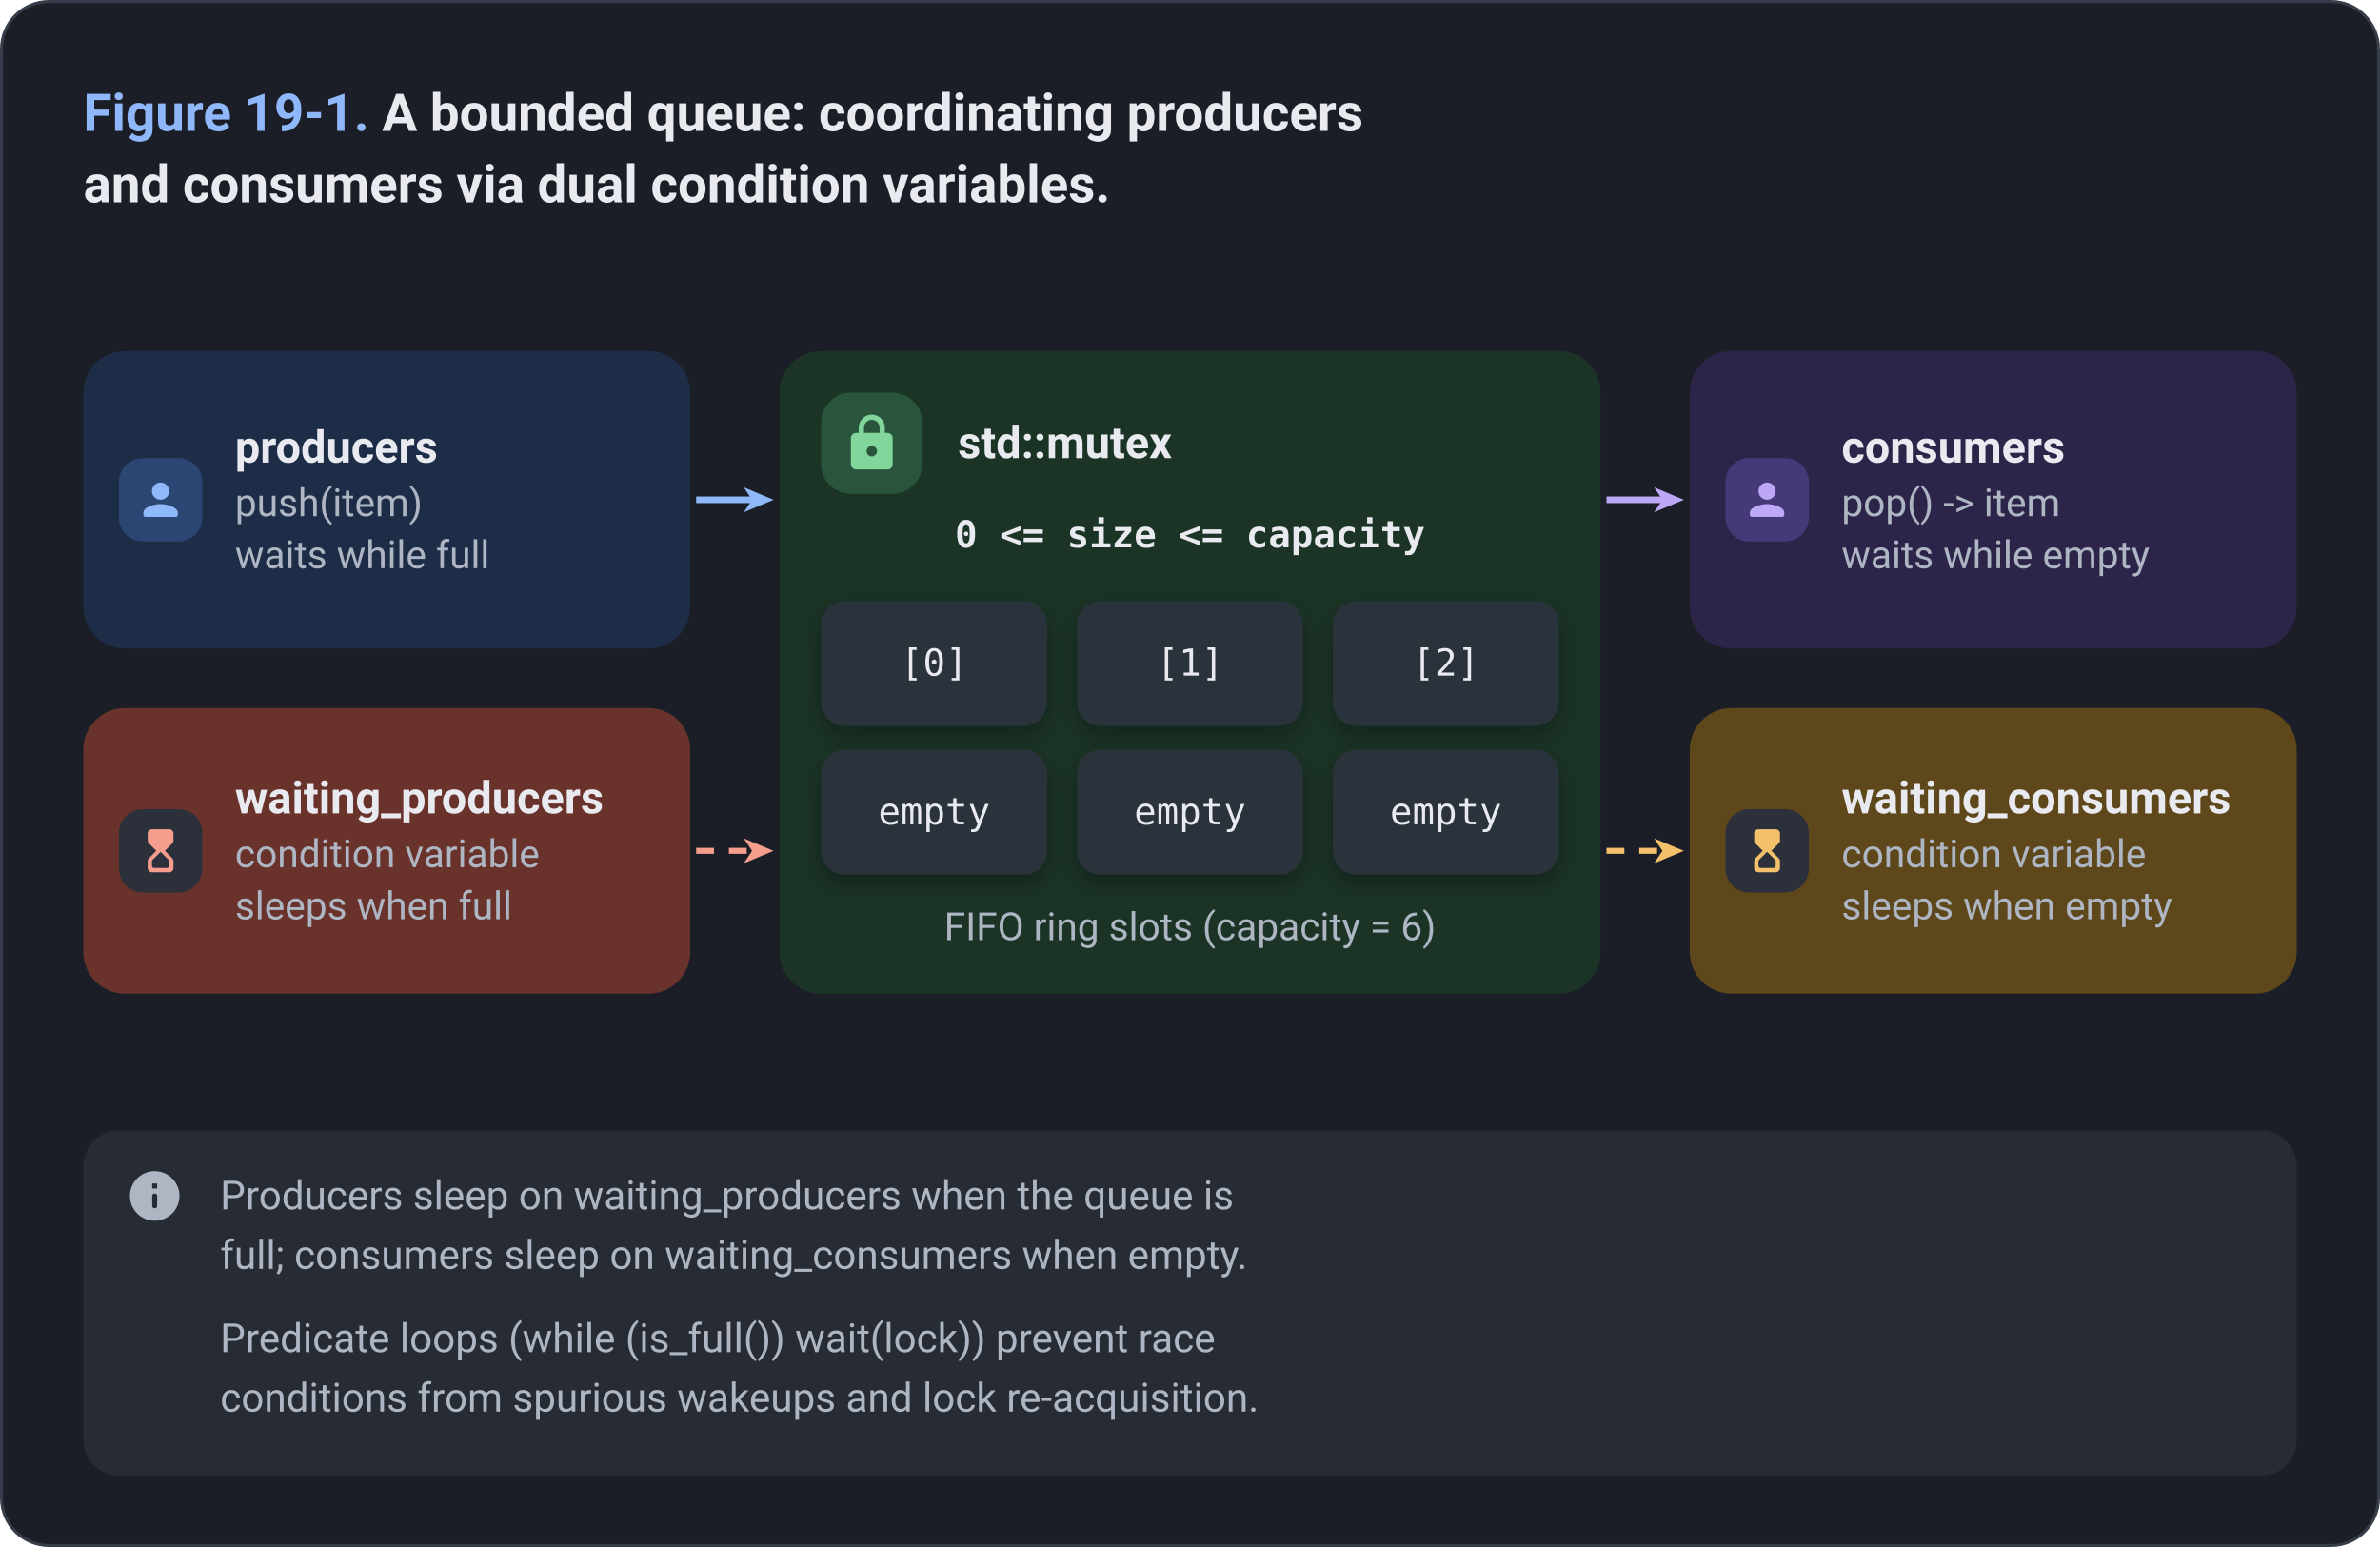
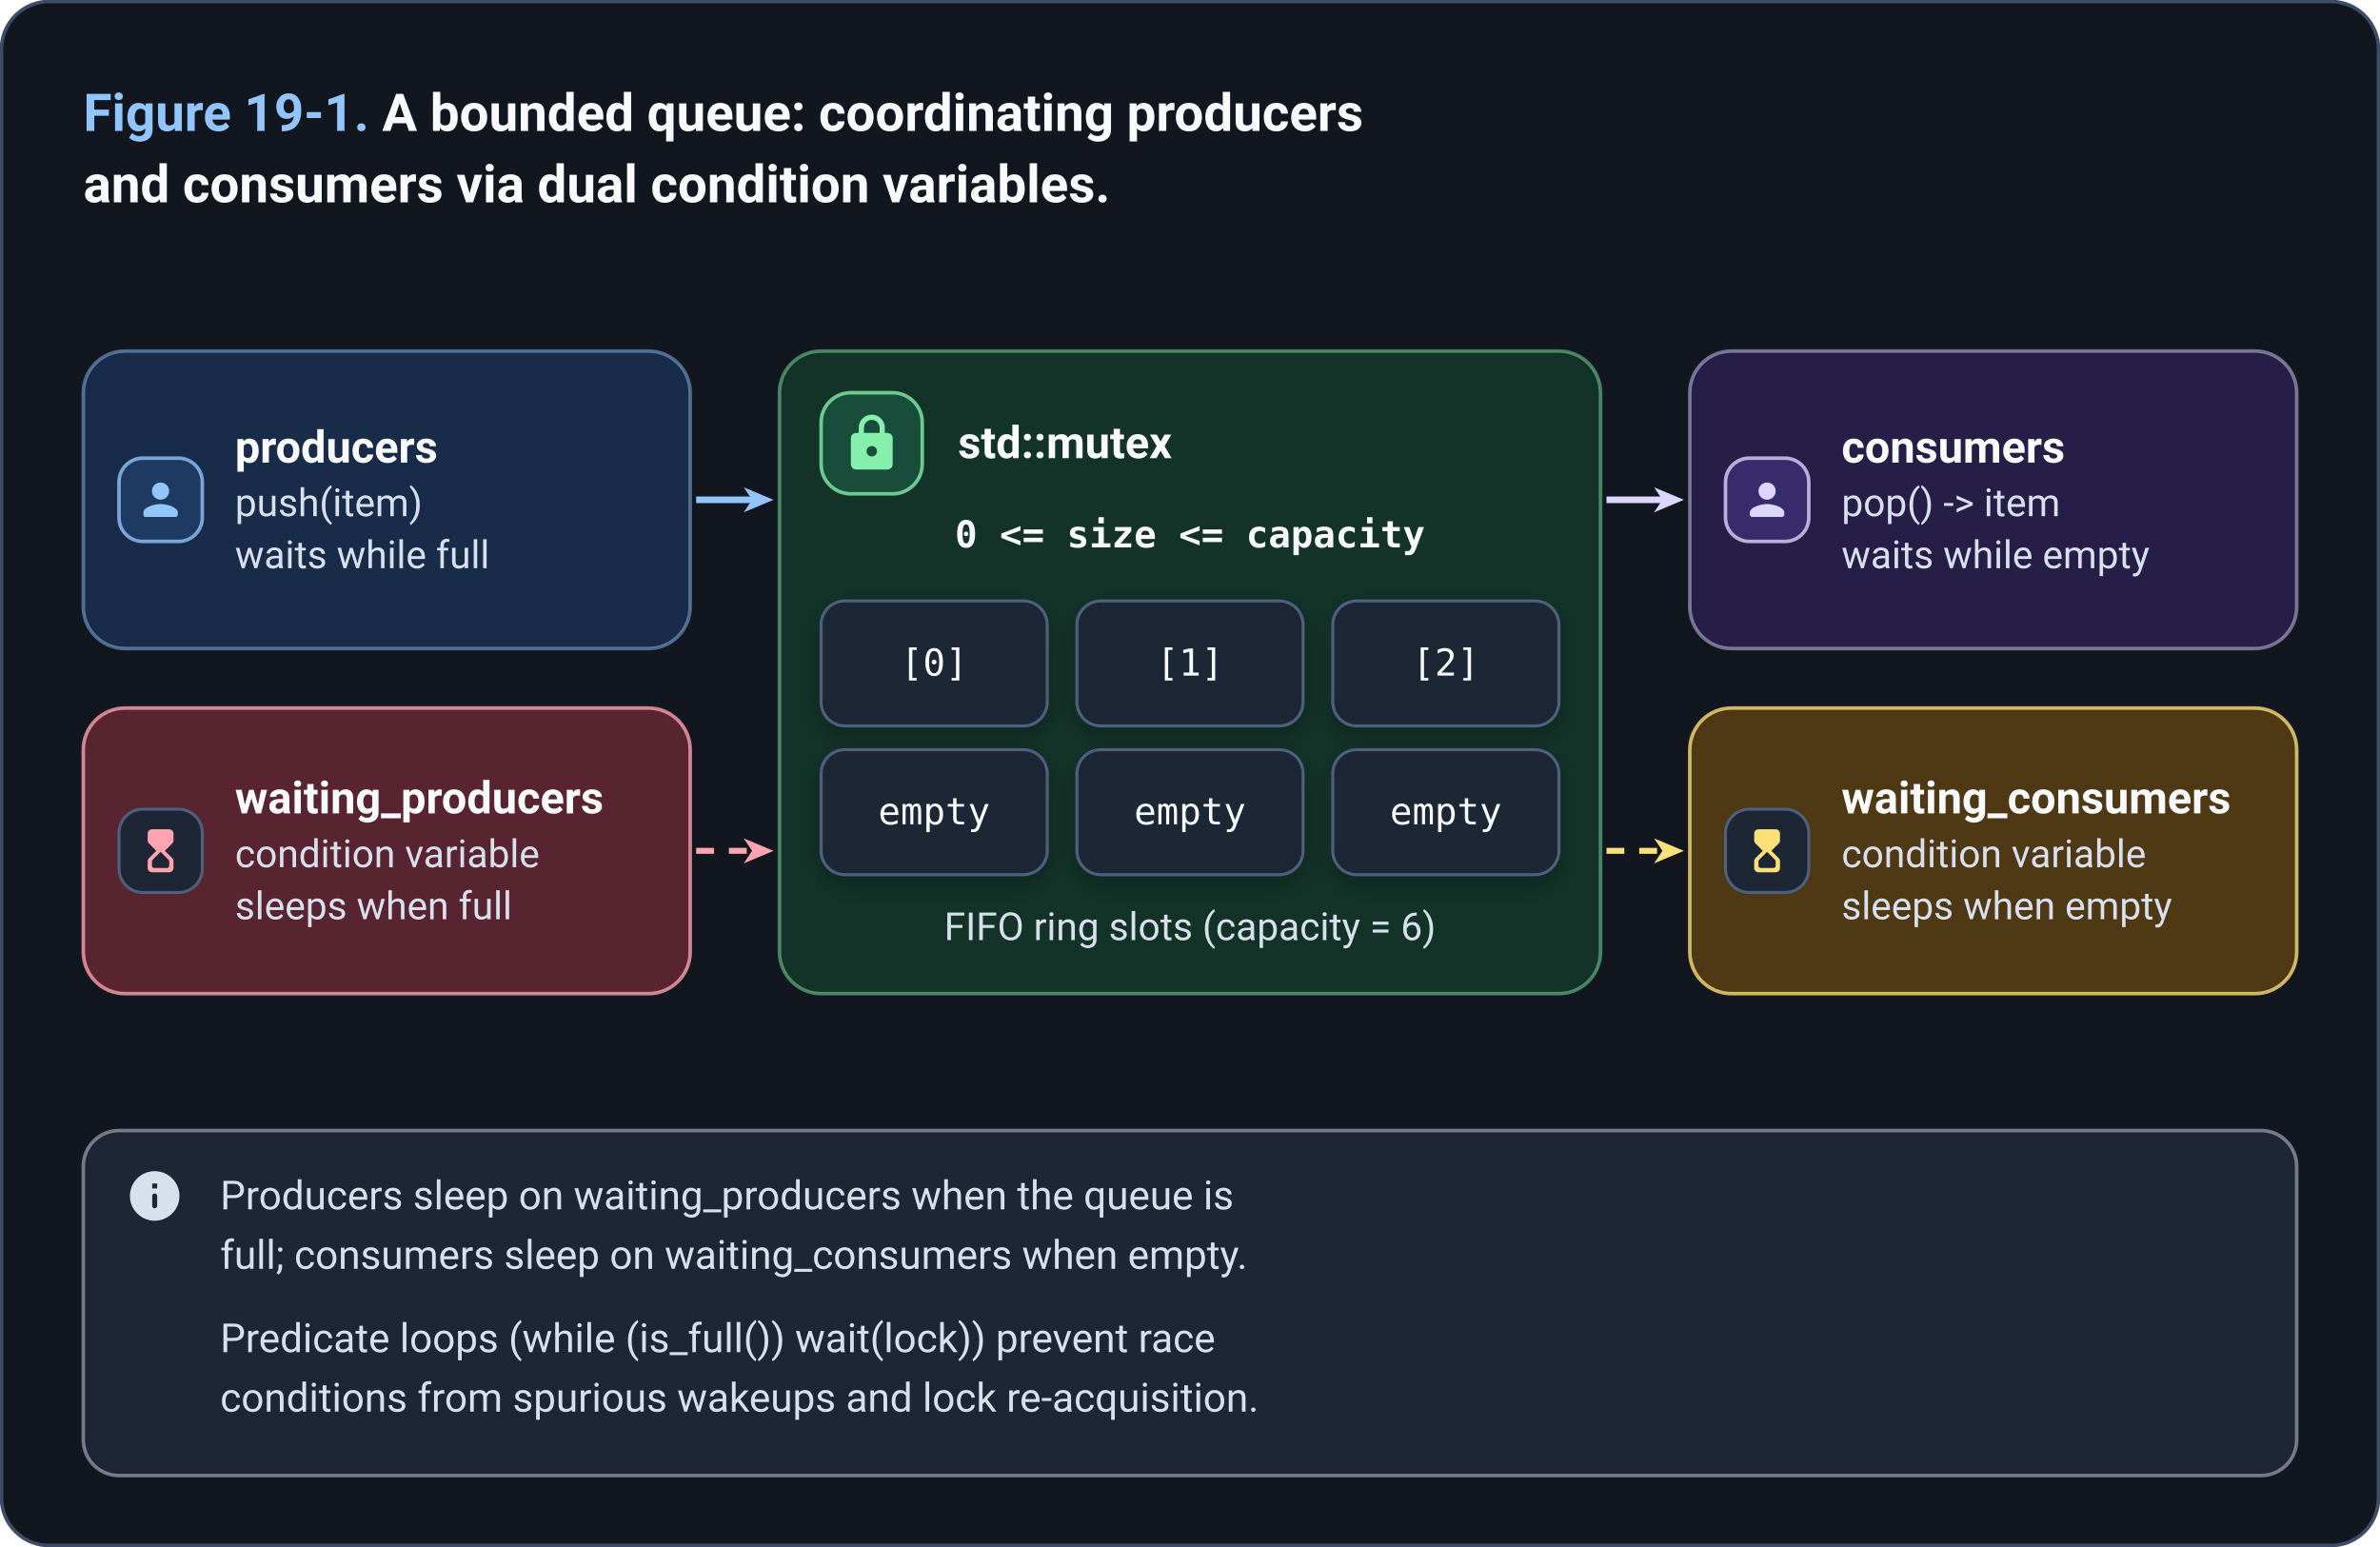
<svg xmlns="http://www.w3.org/2000/svg" viewBox="0 0 800 520" width="800" height="520">
  <style>
-     text { font-family: -apple-system, BlinkMacSystemFont, "Segoe UI", Roboto, "Helvetica Neue", Arial, sans-serif; fill: #E8EAF0; }
-     .paper { fill: #1B1E26; }
-     .frame { fill: #1B1E26; stroke: #363C49; stroke-width: 1; }
-     .card { fill: #2B303B; }
-     .hair { stroke: #363C49; stroke-width: 1.2; fill: none; }
-     .muted { fill: #AEB6C3; }
-     .ink { fill: #E8EAF0; }
+     text { font-family: -apple-system, BlinkMacSystemFont, "Segoe UI", Roboto, "Helvetica Neue", Arial, sans-serif; fill: #F8FAFC; }
+     .paper { fill: #12161F; }
+     .frame { fill: #12161F; stroke: #3E4C66; stroke-width: 1.2; }
+     .card { fill: #1E2636; stroke: #4E6080; stroke-width: 1; }
+     .hair { stroke: #3E4C66; stroke-width: 1.2; fill: none; }
+     .muted { fill: #D8E0EE; }
+     .ink { fill: #F8FAFC; }
    .title { font-size: 17.5px; font-weight: 650; }
    .head { font-size: 15.5px; font-weight: 650; }
    .name { font-size: 15px; font-weight: 650; }
    .body { font-size: 13.5px; }
    .sub { font-size: 13px; }
    .mono { font-size: 12.5px; font-family: "SF Mono", SFMono-Regular, ui-monospace, Menlo, Consolas, monospace; }
    .monob { font-size: 12.5px; font-weight: 650; font-family: "SF Mono", SFMono-Regular, ui-monospace, Menlo, Consolas, monospace; }
    .small { font-size: 12px; }
    .note { font-size: 13.5px; }
    .noteb { font-size: 13.5px; font-weight: 650; }
-     .sub, .small, .note { fill: #AEB6C3; }
-     .c-blue { fill: #1E2D47; }
-     .m-blue { fill: #2C4674; }
-     .a-blue { fill: #8FB8FA; }
-     .t-blue { fill: #8FB8FA; }
-     .w-blue { stroke: #8FB8FA; fill: none; stroke-linecap: butt; stroke-linejoin: round; }
-     .o-blue { stroke: #8FB8FA; fill: none; stroke-width: 1.5; }
-     .h-blue { stroke: #8FB8FA; stroke-width: 1.4; }
-     .c-green { fill: #1B3426; }
-     .m-green { fill: #28553B; }
-     .a-green { fill: #82D69C; }
-     .t-green { fill: #82D69C; }
-     .w-green { stroke: #82D69C; fill: none; stroke-linecap: butt; stroke-linejoin: round; }
-     .o-green { stroke: #82D69C; fill: none; stroke-width: 1.5; }
-     .h-green { stroke: #82D69C; stroke-width: 1.4; }
-     .c-amber { fill: #3A2D14; }
-     .m-amber { fill: #5E471A; }
-     .a-amber { fill: #F3C06B; }
-     .t-amber { fill: #F3C06B; }
-     .w-amber { stroke: #F3C06B; fill: none; stroke-linecap: butt; stroke-linejoin: round; }
-     .o-amber { stroke: #F3C06B; fill: none; stroke-width: 1.5; }
-     .h-amber { stroke: #F3C06B; stroke-width: 1.4; }
-     .c-red { fill: #41221D; }
-     .m-red { fill: #69322B; }
-     .a-red { fill: #F59E8D; }
-     .t-red { fill: #F59E8D; }
-     .w-red { stroke: #F59E8D; fill: none; stroke-linecap: butt; stroke-linejoin: round; }
-     .o-red { stroke: #F59E8D; fill: none; stroke-width: 1.5; }
-     .h-red { stroke: #F59E8D; stroke-width: 1.4; }
-     .c-purple { fill: #2C2549; }
-     .m-purple { fill: #453978; }
-     .a-purple { fill: #BCA8F7; }
-     .t-purple { fill: #BCA8F7; }
-     .w-purple { stroke: #BCA8F7; fill: none; stroke-linecap: butt; stroke-linejoin: round; }
-     .o-purple { stroke: #BCA8F7; fill: none; stroke-width: 1.5; }
-     .h-purple { stroke: #BCA8F7; stroke-width: 1.4; }
-     .c-teal { fill: #15332F; }
-     .m-teal { fill: #1F514B; }
-     .a-teal { fill: #72D5CA; }
-     .t-teal { fill: #72D5CA; }
-     .w-teal { stroke: #72D5CA; fill: none; stroke-linecap: butt; stroke-linejoin: round; }
-     .o-teal { stroke: #72D5CA; fill: none; stroke-width: 1.5; }
-     .h-teal { stroke: #72D5CA; stroke-width: 1.4; }
-     .c-gray { fill: #272B34; }
-     .m-gray { fill: #3A404D; }
-     .a-gray { fill: #AEB6C3; }
-     .t-gray { fill: #AEB6C3; }
-     .w-gray { stroke: #AEB6C3; fill: none; stroke-linecap: butt; stroke-linejoin: round; }
-     .o-gray { stroke: #AEB6C3; fill: none; stroke-width: 1.5; }
-     .h-gray { stroke: #AEB6C3; stroke-width: 1.4; }
-     .c-wire { fill: #272B34; }
-     .m-wire { fill: #3A404D; }
-     .a-wire { fill: #A2ABB9; }
-     .t-wire { fill: #A2ABB9; }
-     .w-wire { stroke: #A2ABB9; fill: none; stroke-linecap: butt; stroke-linejoin: round; }
-     .o-wire { stroke: #A2ABB9; fill: none; stroke-width: 1.5; }
-     .h-wire { stroke: #A2ABB9; stroke-width: 1.4; }
+     .sub, .small, .note { fill: #D8E0EE; }
+     .c-blue { fill: #182B49; stroke: #93C5FD; stroke-opacity: 0.48; stroke-width: 1.2; }
+     .m-blue { fill: #1E3A63; stroke: #93C5FD; stroke-opacity: 0.78; stroke-width: 1.2; }
+     .a-blue { fill: #93C5FD; }
+     .t-blue { fill: #93C5FD; }
+     .w-blue { stroke: #93C5FD; fill: none; stroke-linecap: butt; stroke-linejoin: round; }
+     .o-blue { stroke: #93C5FD; fill: none; stroke-width: 1.5; }
+     .h-blue { stroke: #93C5FD; stroke-width: 1.4; }
+     .c-green { fill: #133328; stroke: #86EFAC; stroke-opacity: 0.48; stroke-width: 1.2; }
+     .m-green { fill: #184D3B; stroke: #86EFAC; stroke-opacity: 0.78; stroke-width: 1.2; }
+     .a-green { fill: #86EFAC; }
+     .t-green { fill: #86EFAC; }
+     .w-green { stroke: #86EFAC; fill: none; stroke-linecap: butt; stroke-linejoin: round; }
+     .o-green { stroke: #86EFAC; fill: none; stroke-width: 1.5; }
+     .h-green { stroke: #86EFAC; stroke-width: 1.4; }
+     .c-amber { fill: #34250F; stroke: #FDE078; stroke-opacity: 0.48; stroke-width: 1.2; }
+     .m-amber { fill: #4F3814; stroke: #FDE078; stroke-opacity: 0.78; stroke-width: 1.2; }
+     .a-amber { fill: #FDE078; }
+     .t-amber { fill: #FDE078; }
+     .w-amber { stroke: #FDE078; fill: none; stroke-linecap: butt; stroke-linejoin: round; }
+     .o-amber { stroke: #FDE078; fill: none; stroke-width: 1.5; }
+     .h-amber { stroke: #FDE078; stroke-width: 1.4; }
+     .c-red { fill: #3A1B23; stroke: #FDA4AF; stroke-opacity: 0.48; stroke-width: 1.2; }
+     .m-red { fill: #582430; stroke: #FDA4AF; stroke-opacity: 0.78; stroke-width: 1.2; }
+     .a-red { fill: #FDA4AF; }
+     .t-red { fill: #FDA4AF; }
+     .w-red { stroke: #FDA4AF; fill: none; stroke-linecap: butt; stroke-linejoin: round; }
+     .o-red { stroke: #FDA4AF; fill: none; stroke-width: 1.5; }
+     .h-red { stroke: #FDA4AF; stroke-width: 1.4; }
+     .c-purple { fill: #261E47; stroke: #DDD6FE; stroke-opacity: 0.48; stroke-width: 1.2; }
+     .m-purple { fill: #382B6B; stroke: #DDD6FE; stroke-opacity: 0.78; stroke-width: 1.2; }
+     .a-purple { fill: #DDD6FE; }
+     .t-purple { fill: #DDD6FE; }
+     .w-purple { stroke: #DDD6FE; fill: none; stroke-linecap: butt; stroke-linejoin: round; }
+     .o-purple { stroke: #DDD6FE; fill: none; stroke-width: 1.5; }
+     .h-purple { stroke: #DDD6FE; stroke-width: 1.4; }
+     .c-teal { fill: #113136; stroke: #5EEAD4; stroke-opacity: 0.48; stroke-width: 1.2; }
+     .m-teal { fill: #164A52; stroke: #5EEAD4; stroke-opacity: 0.78; stroke-width: 1.2; }
+     .a-teal { fill: #5EEAD4; }
+     .t-teal { fill: #5EEAD4; }
+     .w-teal { stroke: #5EEAD4; fill: none; stroke-linecap: butt; stroke-linejoin: round; }
+     .o-teal { stroke: #5EEAD4; fill: none; stroke-width: 1.5; }
+     .h-teal { stroke: #5EEAD4; stroke-width: 1.4; }
+     .c-gray { fill: #1E2534; stroke: #D8E0EE; stroke-opacity: 0.48; stroke-width: 1.2; }
+     .m-gray { fill: #2C364A; stroke: #D8E0EE; stroke-opacity: 0.78; stroke-width: 1.2; }
+     .a-gray { fill: #D8E0EE; }
+     .t-gray { fill: #D8E0EE; }
+     .w-gray { stroke: #D8E0EE; fill: none; stroke-linecap: butt; stroke-linejoin: round; }
+     .o-gray { stroke: #D8E0EE; fill: none; stroke-width: 1.5; }
+     .h-gray { stroke: #D8E0EE; stroke-width: 1.4; }
+     .c-wire { fill: #1E2534; }
+     .m-wire { fill: #2C364A; }
+     .a-wire { fill: #CBD5E1; }
+     .t-wire { fill: #CBD5E1; }
+     .w-wire { stroke: #CBD5E1; fill: none; stroke-linecap: butt; stroke-linejoin: round; }
+     .o-wire { stroke: #CBD5E1; fill: none; stroke-width: 1.5; }
+     .h-wire { stroke: #CBD5E1; stroke-width: 1.4; }
  </style>
  <defs>
    <filter id="lift" x="-10%" y="-15%" width="120%" height="140%">
-       <feDropShadow dx="0" dy="1" stdDeviation="1.2" flood-color="#000000" flood-opacity="0.45" />
-       <feDropShadow dx="0" dy="3" stdDeviation="4" flood-color="#000000" flood-opacity="0.32" />
+       <feDropShadow dx="0" dy="1" stdDeviation="1.2" flood-color="#000000" flood-opacity="0.35" />
+       <feDropShadow dx="0" dy="3" stdDeviation="4" flood-color="#000000" flood-opacity="0.24" />
    </filter>
  </defs>
  <rect x="0.5" y="0.5" width="799" height="519" rx="16" class="frame" />
  <text x="28" y="44" class="title">
    <tspan class="t-blue">Figure 19-1.</tspan> A bounded queue: coordinating producers</text>
  <text x="28" y="68" class="title">and consumers via dual condition variables.</text>
  <g transform="translate(0 98)">
    <rect x="28.0" y="20.0" width="204.0" height="100.0" rx="14" class="c-blue" />
    <rect x="40.0" y="56.0" width="28.0" height="28.0" rx="8" class="m-blue" />
    <g transform="translate(45.3 61.3) scale(0.723)" class="a-blue">
      <path d="M12 12c2.21 0 4-1.79 4-4s-1.79-4-4-4-4 1.79-4 4 1.79 4 4 4zm0 2c-2.67 0-8 1.34-8 4v1c0 .55.45 1 1 1h14c.55 0 1-.45 1-1v-1c0-2.66-5.33-4-8-4z" />
    </g>
    <text x="79.0" y="57.5" class="name" data-fit="79.0,224.0">producers</text>
    <text x="79.0" y="75.5" class="sub" data-fit="79.0,224.0">push(item)</text>
    <text x="79.0" y="93.0" class="sub" data-fit="79.0,224.0">waits while full</text>
    <rect x="28.0" y="140.0" width="204.0" height="96.0" rx="14" class="m-red" />
    <rect x="40.0" y="174.0" width="28.0" height="28.0" rx="8" class="card" />
    <g transform="translate(45.3 179.3) scale(0.723)" class="a-red">
      <path d="M8 2c-1.1 0-2 .9-2 2l.01 3.18c0 .53.21 1.03.58 1.41L10 12l-3.41 3.43c-.37.37-.58.88-.58 1.41L6 20c0 1.1.9 2 2 2h8c1.1 0 2-.9 2-2v-3.16c0-.53-.21-1.04-.58-1.41L14 12l3.41-3.4c.38-.38.59-.89.59-1.42V4c0-1.1-.9-2-2-2H8zm8 14.91V19c0 .55-.45 1-1 1H9c-.55 0-1-.45-1-1v-2.09c0-.27.11-.52.29-.71L12 12.5l3.71 3.71c.18.18.29.44.29.7z" />
    </g>
    <text x="79.0" y="175.4" class="name" data-fit="79.0,224.0">waiting_producers</text>
    <text x="79.0" y="193.5" class="sub" data-fit="79.0,224.0">condition variable</text>
    <text x="79.0" y="211.0" class="sub" data-fit="79.0,224.0">sleeps when full</text>
    <rect x="262.0" y="20.0" width="276.0" height="216.0" rx="14" class="c-green" />
    <rect x="276.0" y="34.0" width="34.0" height="34.0" rx="10" class="m-green" />
    <g transform="translate(282.5 40.5) scale(0.878)" class="a-green">
      <path d="M18 8h-1V6c0-2.76-2.24-5-5-5S7 3.24 7 6v2H6c-1.1 0-2 .9-2 2v10c0 1.1.9 2 2 2h12c1.1 0 2-.9 2-2V10c0-1.1-.9-2-2-2zm-6 9c-1.1 0-2-.9-2-2s.9-2 2-2 2 .9 2 2-.9 2-2 2zM9 8V6c0-1.66 1.34-3 3-3s3 1.34 3 3v2H9z" />
    </g>
    <text x="322.0" y="56.0" class="name">std::mutex</text>
    <text x="400.0" y="86.0" class="monob" text-anchor="middle">0 &lt;= size &lt;= capacity</text>
    <rect x="276.0" y="104.0" width="76.0" height="42.0" rx="8" class="card" filter="url(#lift)" />
    <text x="314.0" y="129.1" class="mono" text-anchor="middle" data-fit="281.0,347.0">[0]</text>
    <rect x="362.0" y="104.0" width="76.0" height="42.0" rx="8" class="card" filter="url(#lift)" />
    <text x="400.0" y="129.1" class="mono" text-anchor="middle" data-fit="367.0,433.0">[1]</text>
    <rect x="448.0" y="104.0" width="76.0" height="42.0" rx="8" class="card" filter="url(#lift)" />
    <text x="486.0" y="129.1" class="mono" text-anchor="middle" data-fit="453.0,519.0">[2]</text>
    <rect x="276.0" y="154.0" width="76.0" height="42.0" rx="8" class="card" filter="url(#lift)" />
    <text x="314.0" y="179.1" class="mono" text-anchor="middle" data-fit="281.0,347.0">empty</text>
    <rect x="362.0" y="154.0" width="76.0" height="42.0" rx="8" class="card" filter="url(#lift)" />
    <text x="400.0" y="179.1" class="mono" text-anchor="middle" data-fit="367.0,433.0">empty</text>
    <rect x="448.0" y="154.0" width="76.0" height="42.0" rx="8" class="card" filter="url(#lift)" />
    <text x="486.0" y="179.1" class="mono" text-anchor="middle" data-fit="453.0,519.0">empty</text>
    <text x="400.0" y="218.0" class="sub" text-anchor="middle">FIFO ring slots (capacity = 6)</text>
    <rect x="568.0" y="20.0" width="204.0" height="100.0" rx="14" class="c-purple" />
    <rect x="580.0" y="56.0" width="28.0" height="28.0" rx="8" class="m-purple" />
    <g transform="translate(585.3 61.3) scale(0.723)" class="a-purple">
      <path d="M12 12c2.21 0 4-1.79 4-4s-1.79-4-4-4-4 1.79-4 4 1.79 4 4 4zm0 2c-2.67 0-8 1.34-8 4v1c0 .55.45 1 1 1h14c.55 0 1-.45 1-1v-1c0-2.66-5.33-4-8-4z" />
    </g>
    <text x="619.0" y="57.5" class="name" data-fit="619.0,764.0">consumers</text>
    <text x="619.0" y="75.5" class="sub" data-fit="619.0,764.0">pop() -&gt; item</text>
    <text x="619.0" y="93.0" class="sub" data-fit="619.0,764.0">waits while empty</text>
    <rect x="568.0" y="140.0" width="204.0" height="96.0" rx="14" class="m-amber" />
    <rect x="580.0" y="174.0" width="28.0" height="28.0" rx="8" class="card" />
    <g transform="translate(585.3 179.3) scale(0.723)" class="a-amber">
      <path d="M8 2c-1.1 0-2 .9-2 2l.01 3.18c0 .53.21 1.03.58 1.41L10 12l-3.41 3.43c-.37.37-.58.88-.58 1.41L6 20c0 1.1.9 2 2 2h8c1.1 0 2-.9 2-2v-3.16c0-.53-.21-1.04-.58-1.41L14 12l3.41-3.4c.38-.38.59-.89.59-1.42V4c0-1.1-.9-2-2-2H8zm8 14.91V19c0 .55-.45 1-1 1H9c-.55 0-1-.45-1-1v-2.09c0-.27.11-.52.29-.71L12 12.5l3.71 3.71c.18.18.29.44.29.7z" />
    </g>
    <text x="619.0" y="175.4" class="name" data-fit="619.0,764.0">waiting_consumers</text>
    <text x="619.0" y="193.5" class="sub" data-fit="619.0,764.0">condition variable</text>
    <text x="619.0" y="211.0" class="sub" data-fit="619.0,764.0">sleeps when empty</text>
    <polygon points="260.0,70.0 250.0,74.2 252.8,70.0 250.0,65.8" class="a-blue" />
    <path d="M234.0,70.0 L253.0,70.0" class="w-blue" stroke-width="2.2" />
    <polygon points="566.0,70.0 556.0,74.2 558.8,70.0 556.0,65.8" class="a-purple" />
    <path d="M540.0,70.0 L559.0,70.0" class="w-purple" stroke-width="2.2" />
    <polygon points="260.0,188.0 250.0,192.2 252.8,188.0 250.0,183.8" class="a-red" />
    <path d="M234.0,188.0 L253.0,188.0" class="w-red" stroke-width="2.0" stroke-dasharray="6 5" />
    <polygon points="566.0,188.0 556.0,192.2 558.8,188.0 556.0,183.8" class="a-amber" />
    <path d="M540.0,188.0 L559.0,188.0" class="w-amber" stroke-width="2.0" stroke-dasharray="6 5" />
  </g>
  <rect x="28" y="380" width="744" height="116" rx="12" class="c-gray" />
  <g transform="translate(42 392) scale(0.833)" class="a-gray">
    <path d="M12 2C6.48 2 2 6.48 2 12s4.48 10 10 10 10-4.48 10-10S17.52 2 12 2zm0 15c-.55 0-1-.45-1-1v-4c0-.55.45-1 1-1s1 .45 1 1v4c0 .55-.45 1-1 1zm1-8h-2V7h2v2z" />
  </g>
  <text x="74" y="406.5" class="note" data-fit="74,760">Producers sleep on waiting_producers when the queue is</text>
  <text x="74" y="426.5" class="note" data-fit="74,760">full; consumers sleep on waiting_consumers when empty.</text>
  <text x="74" y="454.5" class="note" data-fit="74,760">Predicate loops (while (is_full()) wait(lock)) prevent race</text>
  <text x="74" y="474.5" class="note" data-fit="74,760">conditions from spurious wakeups and lock re-acquisition.</text>
</svg>
